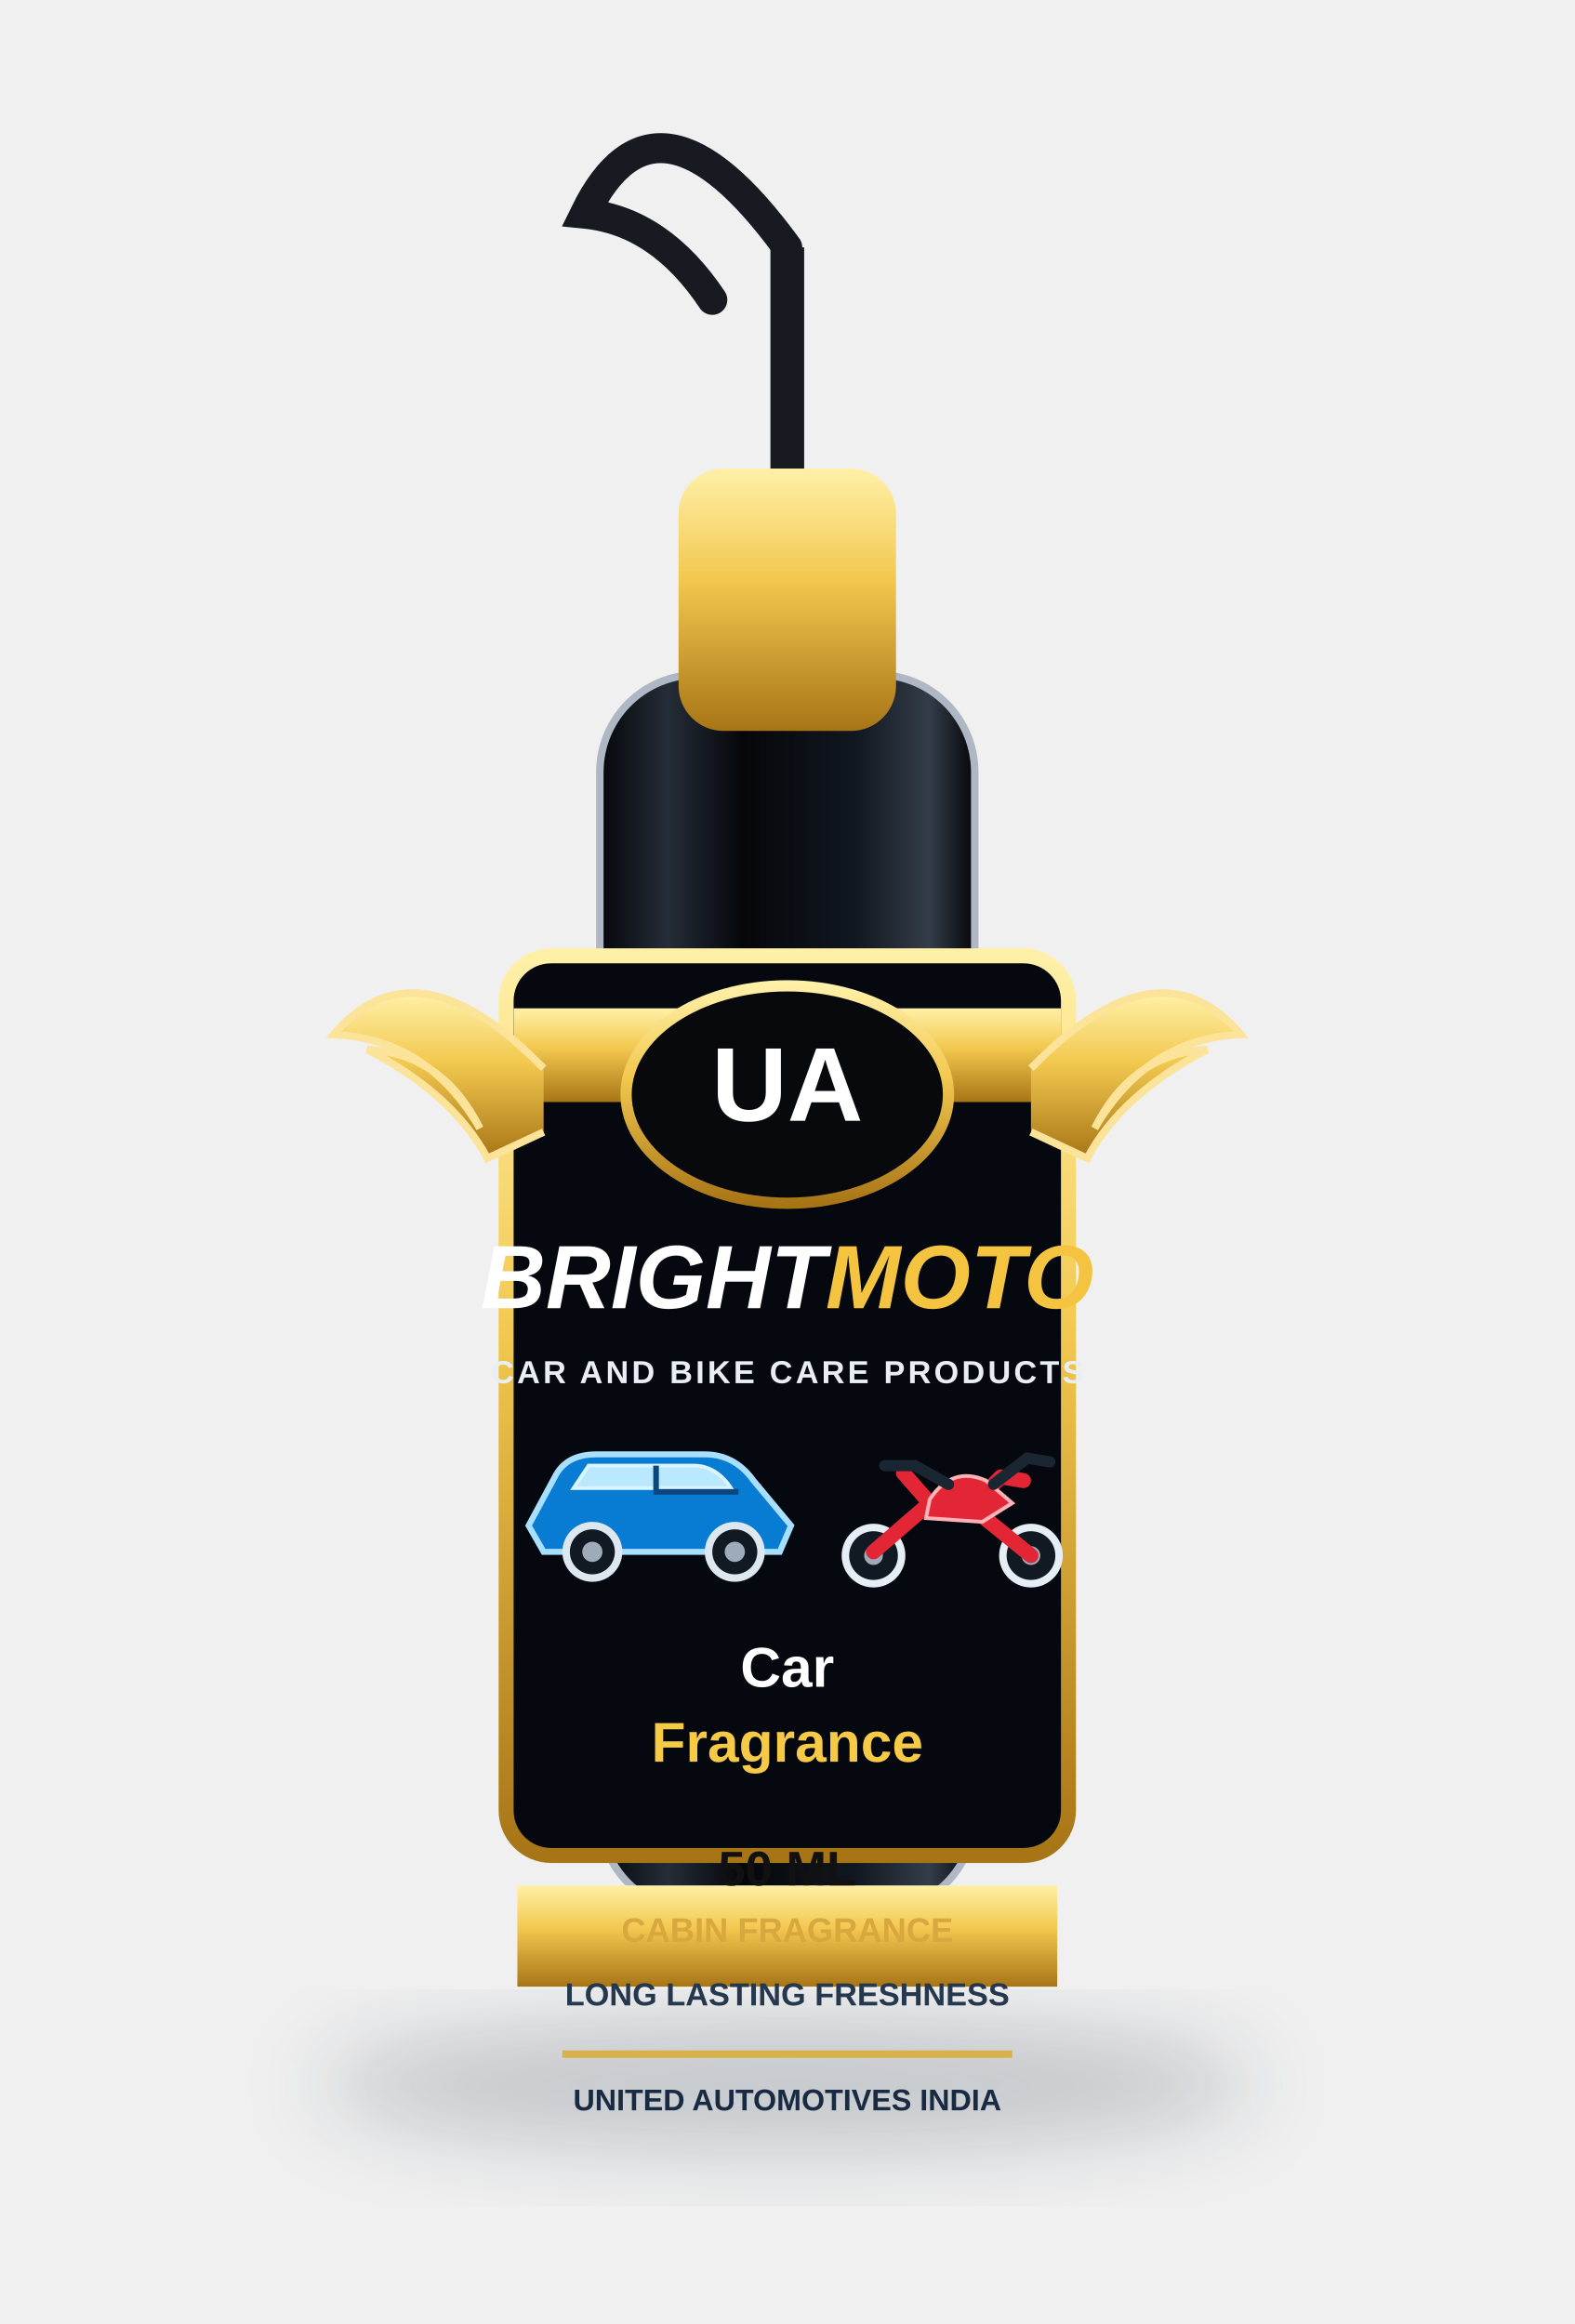
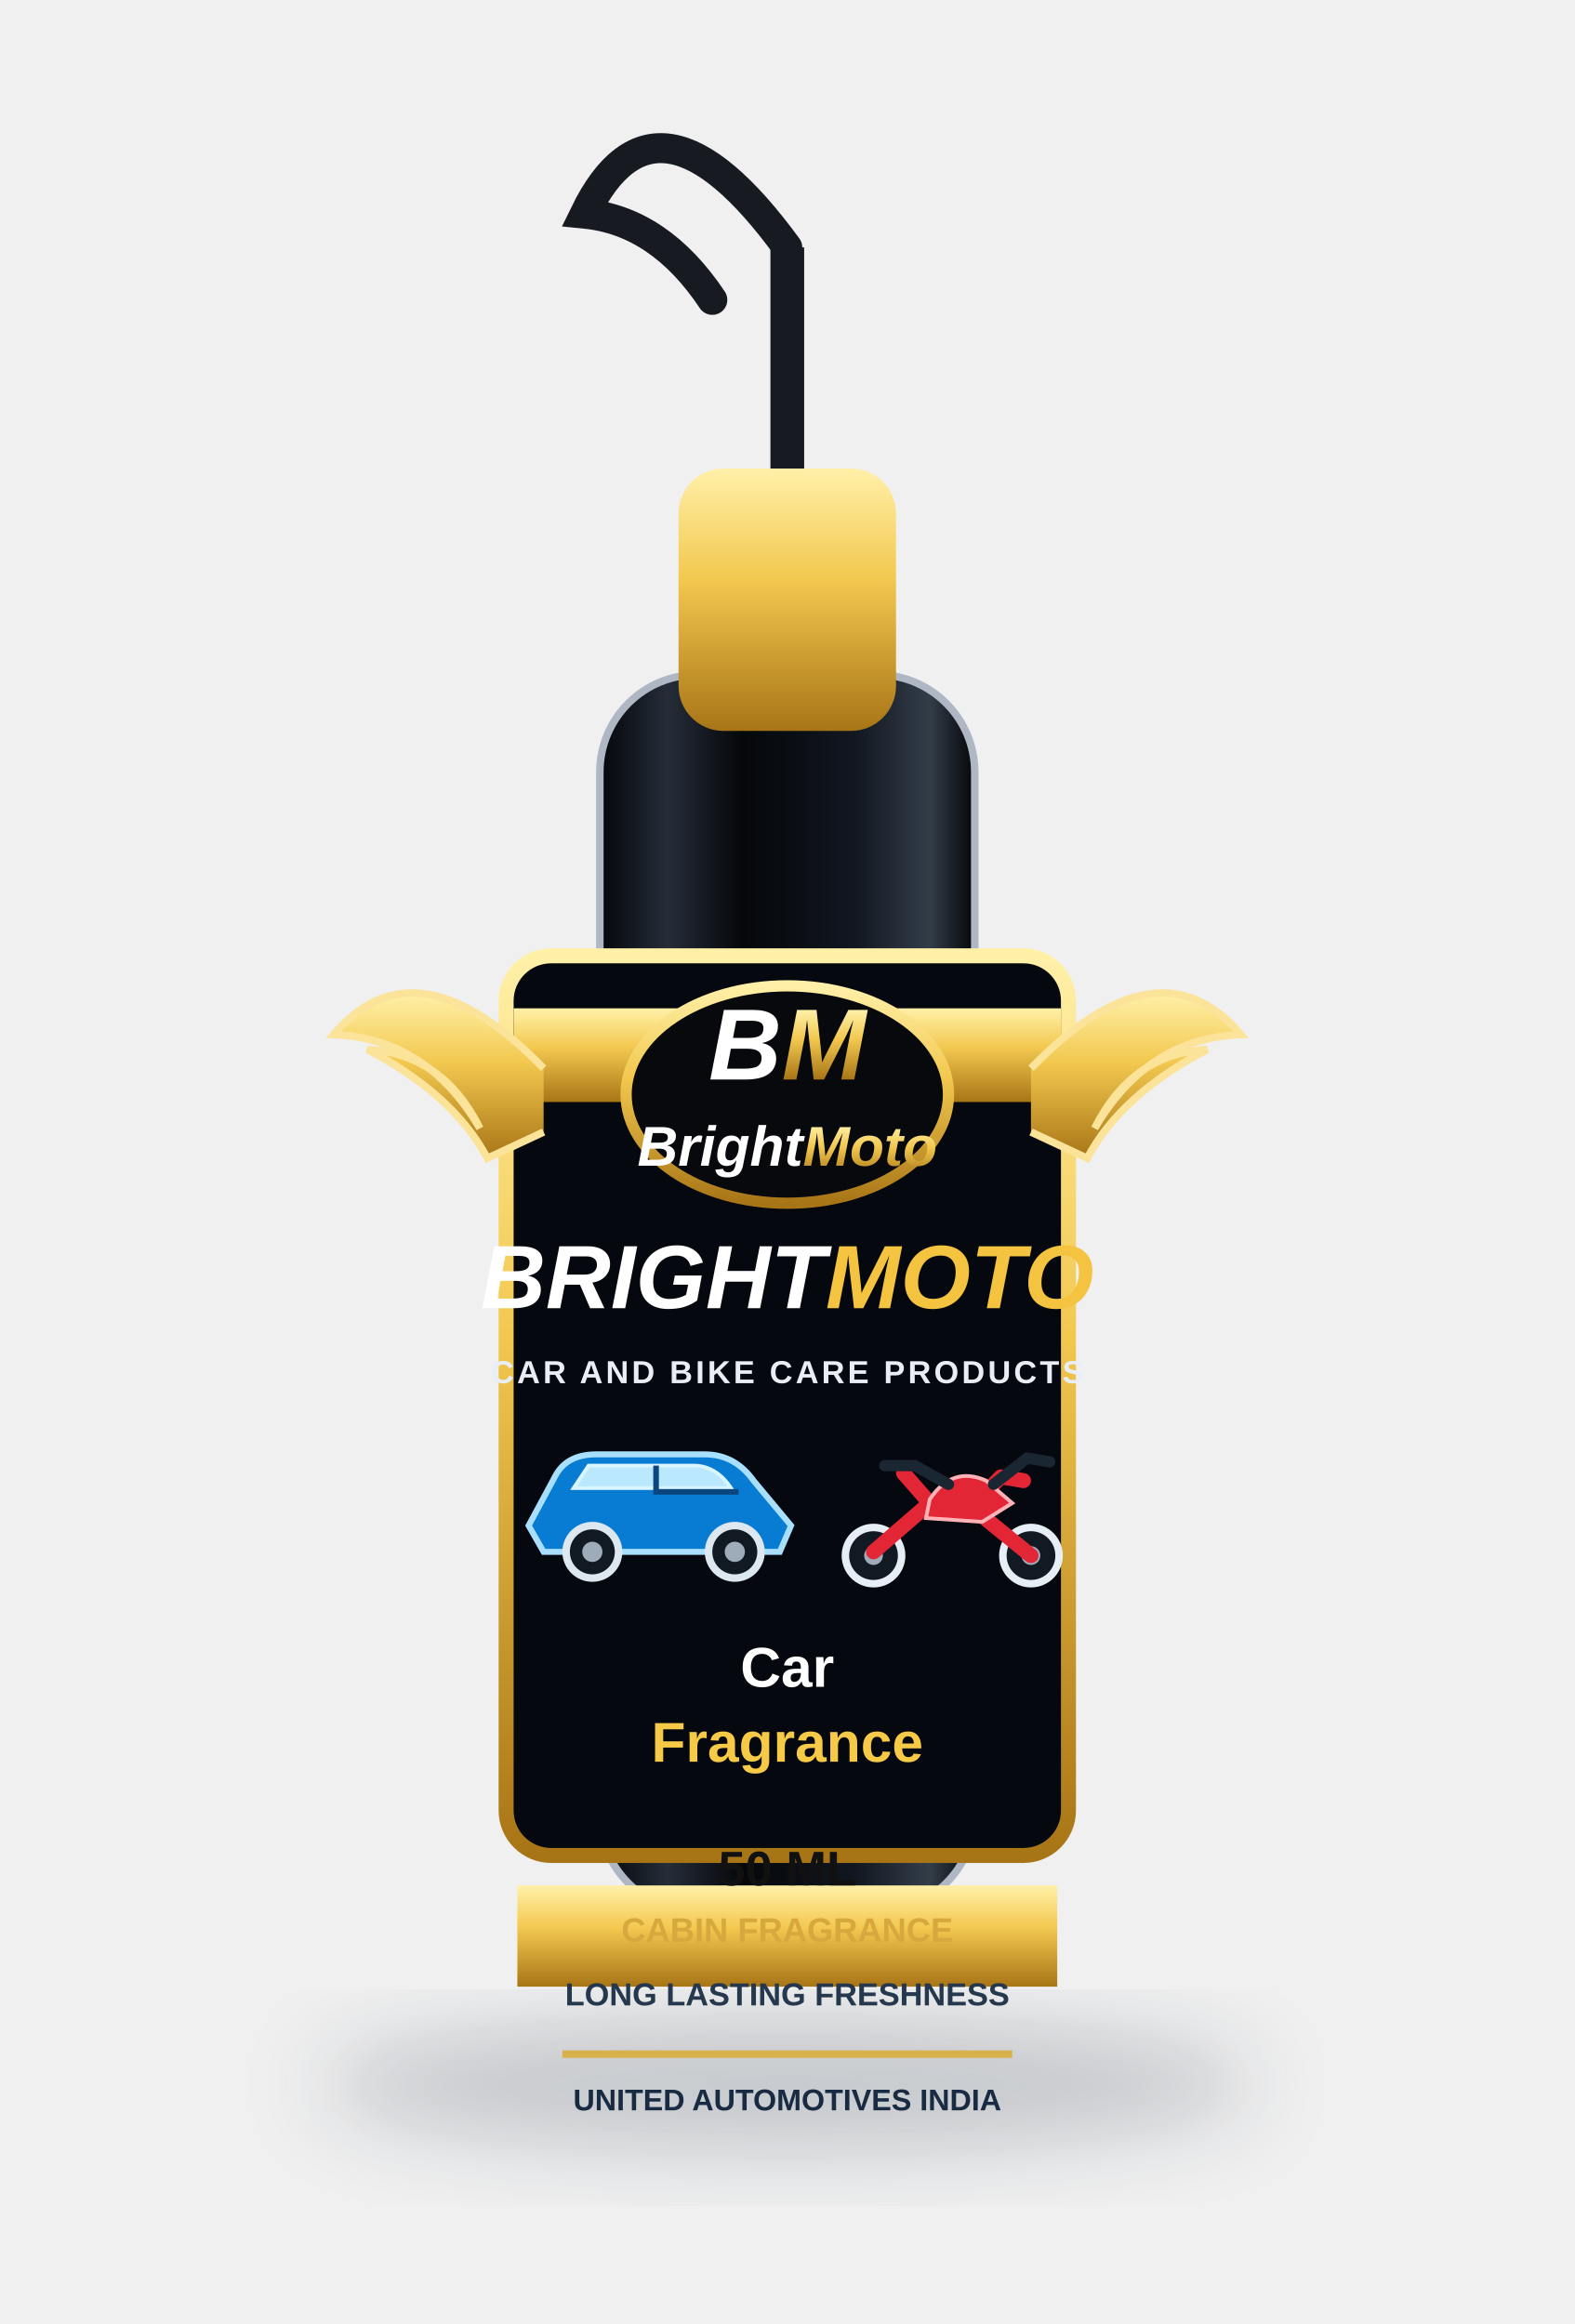
<svg xmlns="http://www.w3.org/2000/svg" viewBox="0 0 420 620" role="img" aria-label="BrightMoto Car Fragrance realistic black and gold product bottle">
  <defs>
    <linearGradient id="body" x1="0" x2="1">
      <stop stop-color="#05070b" />
      <stop offset=".18" stop-color="#252d38" />
      <stop offset=".38" stop-color="#05070a" />
      <stop offset=".68" stop-color="#111720" />
      <stop offset=".88" stop-color="#333d49" />
      <stop offset="1" stop-color="#05070a" />
    </linearGradient>
    <linearGradient id="cap" x1="0" x2="1">
      <stop stop-color="#07090d" />
      <stop offset=".45" stop-color="#303944" />
      <stop offset=".7" stop-color="#080a0e" />
      <stop offset="1" stop-color="#1d2530" />
    </linearGradient>
    <linearGradient id="gold" x1="0" x2="0" y1="0" y2="1">
      <stop stop-color="#fff0a8" />
      <stop offset=".42" stop-color="#f2c84f" />
      <stop offset="1" stop-color="#a87516" />
    </linearGradient>
    <linearGradient id="blue" x1="0" x2="1">
      <stop stop-color="#061d49" />
      <stop offset=".5" stop-color="#138ce8" />
      <stop offset="1" stop-color="#061d49" />
    </linearGradient>
    <filter id="shadow" x="-30%" y="-20%" width="160%" height="160%">
      <feGaussianBlur stdDeviation="11" />
    </filter>
    <pattern id="ribs" width="7" height="7" patternUnits="userSpaceOnUse">
      <path d="M2 0v7" stroke="#737c87" stroke-opacity=".45" stroke-width="1.4" />
    </pattern>
  </defs>
  <ellipse cx="210" cy="556" rx="125" ry="18" fill="#15283c" opacity=".2" filter="url(#shadow)" />
  <rect x="160" y="180" width="100" height="330" rx="26" fill="url(#body)" stroke="#aeb7c3" stroke-width="2" />
  <rect x="181" y="125" width="58" height="70" rx="12" fill="url(#gold)" />
  <path d="M210 125V66" stroke="#171b21" stroke-width="9" />
  <path d="M210 66q-35 -48 -54 -9q20 2 34 23" fill="none" stroke="#171b21" stroke-width="8" stroke-linecap="round" />
  <rect x="135" y="255" width="150" height="240" rx="12" fill="#05080e" stroke="url(#gold)" stroke-width="4" />
  <path d="M137 269h146v25H137z" fill="url(#gold)" />
  <g transform="translate(210 292)">
    <path d="M-65 -7q-34 -35 -56 -9q25 1 39 25q-10 -20 -30 -21q23 12 32 29l15 -7M65 -7q34 -35 56 -9q-25 1 -39 25q10 -20 30 -21q-23 12 -32 29l-15 -7" fill="url(#gold)" stroke="#fbe39a" stroke-width="2" />
    <ellipse rx="43" ry="29" fill="#07090d" stroke="url(#gold)" stroke-width="3" />
-     <text y="7" text-anchor="middle" font-family="Arial,sans-serif" font-size="28" font-weight="900" fill="#fff">UA</text>
+     <text y="-4" text-anchor="middle" font-family="Arial,sans-serif" font-size="27" font-style="italic" font-weight="900" fill="#fff">B<tspan fill="url(#gold)">M</tspan>
+     </text>
+     <path d="M-27 2H27" stroke="url(#gold)" stroke-width="1" />
+     <text y="19" text-anchor="middle" font-family="Arial,sans-serif" font-size="15" font-style="italic" font-weight="900" fill="#fff">Bright<tspan fill="url(#gold)">Moto</tspan>
+     </text>
  </g>
  <text x="210" y="349" text-anchor="middle" font-family="Arial,sans-serif" font-size="24" font-style="italic" font-weight="900" fill="#fff">BRIGHT<tspan fill="#f4c33f">MOTO</tspan>
  </text>
  <text x="210" y="369" text-anchor="middle" font-family="Arial,sans-serif" font-size="8.5" letter-spacing=".8" font-weight="700" fill="#e9eef5">CAR AND BIKE CARE PRODUCTS</text>
  <g transform="translate(210 405)" aria-label="Blue car and red motorcycle illustration">
    <g transform="translate(-69 0)">
      <path d="M0 2l7-13q3-6 11-6h29q8 0 13 7l10 12-3 7H4z" fill="#087bd2" stroke="#a8dfff" stroke-width="1.6" />
      <path d="M16-14h28q6 0 10 6H12z" fill="#b9e8ff" stroke="#d9f5ff" stroke-width="1" />
      <path d="M34-14v7h22" stroke="#0b477e" stroke-width="1.5" fill="none" />
      <circle cx="17" cy="9" r="7" fill="#111923" stroke="#dce7f0" stroke-width="2" />
      <circle cx="17" cy="9" r="2.7" fill="#9eabb8" />
      <circle cx="55" cy="9" r="7" fill="#111923" stroke="#dce7f0" stroke-width="2" />
      <circle cx="55" cy="9" r="2.7" fill="#9eabb8" />
    </g>
    <g transform="translate(13 -1)">
      <circle cx="10" cy="11" r="7.5" fill="#111923" stroke="#e5edf5" stroke-width="2" />
      <circle cx="10" cy="11" r="2.5" fill="#9eabb8" />
      <circle cx="52" cy="11" r="7.5" fill="#111923" stroke="#e5edf5" stroke-width="2" />
      <circle cx="52" cy="11" r="2.5" fill="#9eabb8" />
      <path d="M10 10l15-13 11 1 16 13M25-3l-7-8M36-2l8-8 6 1" fill="none" stroke="#e32636" stroke-width="4" stroke-linecap="round" stroke-linejoin="round" />
      <path d="M25-4q6-9 15-5l7 6-8 5-15-1z" fill="#e32636" stroke="#ffb3b8" stroke-width="1" />
      <path d="M30-8l-9-5h-8M42-8l9-7 6 1" fill="none" stroke="#1b2633" stroke-width="3" stroke-linecap="round" />
    </g>
  </g>
  <path d="M145 382h130" stroke="url(#gold)" stroke-width="2" />
  <text x="210" y="450" text-anchor="middle" font-family="Arial,sans-serif" font-size="15" font-weight="900" fill="#fff">Car</text>
  <text x="210" y="470" text-anchor="middle" font-family="Arial,sans-serif" font-size="15" font-weight="900" fill="#f6c947">Fragrance</text>
  <rect x="138" y="503" width="144" height="27" fill="url(#gold)" />
  <text x="210" y="503" text-anchor="middle" font-family="Arial,sans-serif" font-size="13" font-weight="900" fill="#111">50 ML</text>
  <text x="210" y="518" text-anchor="middle" font-family="Arial,sans-serif" font-size="9" font-weight="900" fill="#d6a83d">CABIN FRAGRANCE</text>
  <text x="210" y="535" text-anchor="middle" font-family="Arial,sans-serif" font-size="8.5" font-weight="700" fill="#25384d">LONG LASTING FRESHNESS</text>
  <path d="M150 548h120" stroke="#d8b14c" stroke-width="2" />
  <text x="210" y="563" text-anchor="middle" font-family="Arial,sans-serif" font-size="8" font-weight="900" fill="#182b42">UNITED AUTOMOTIVES INDIA</text>
</svg>
